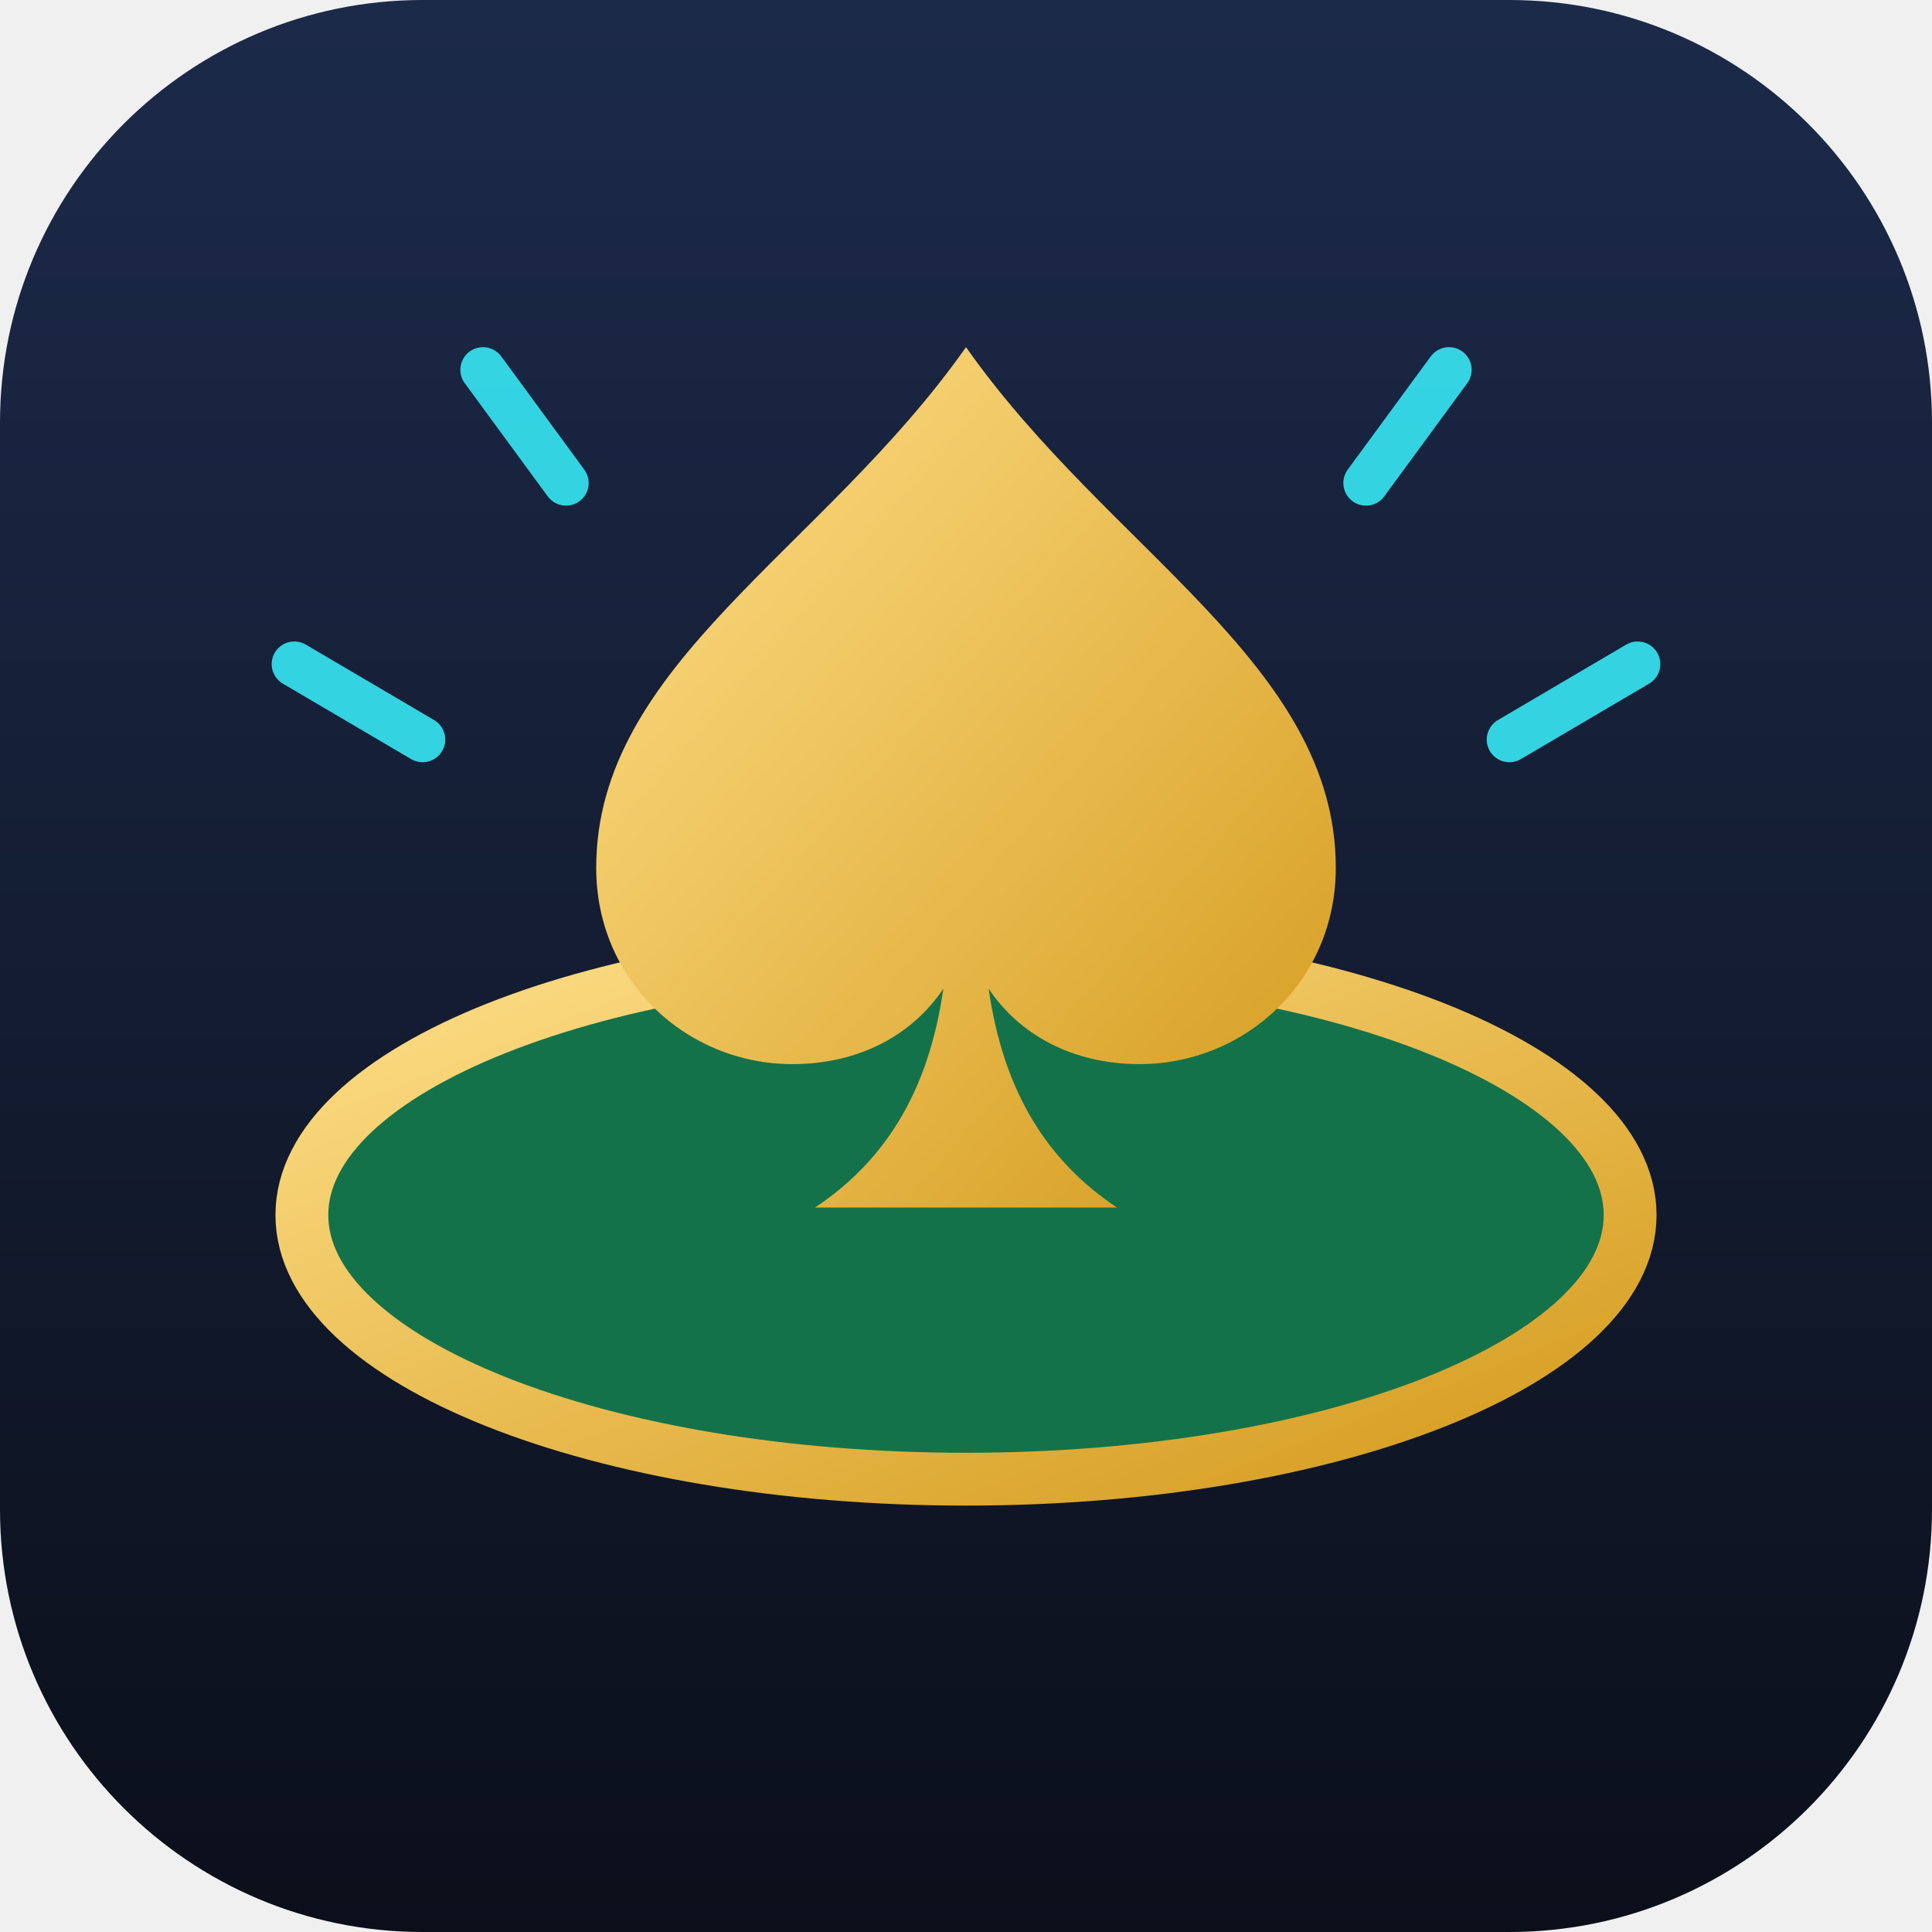
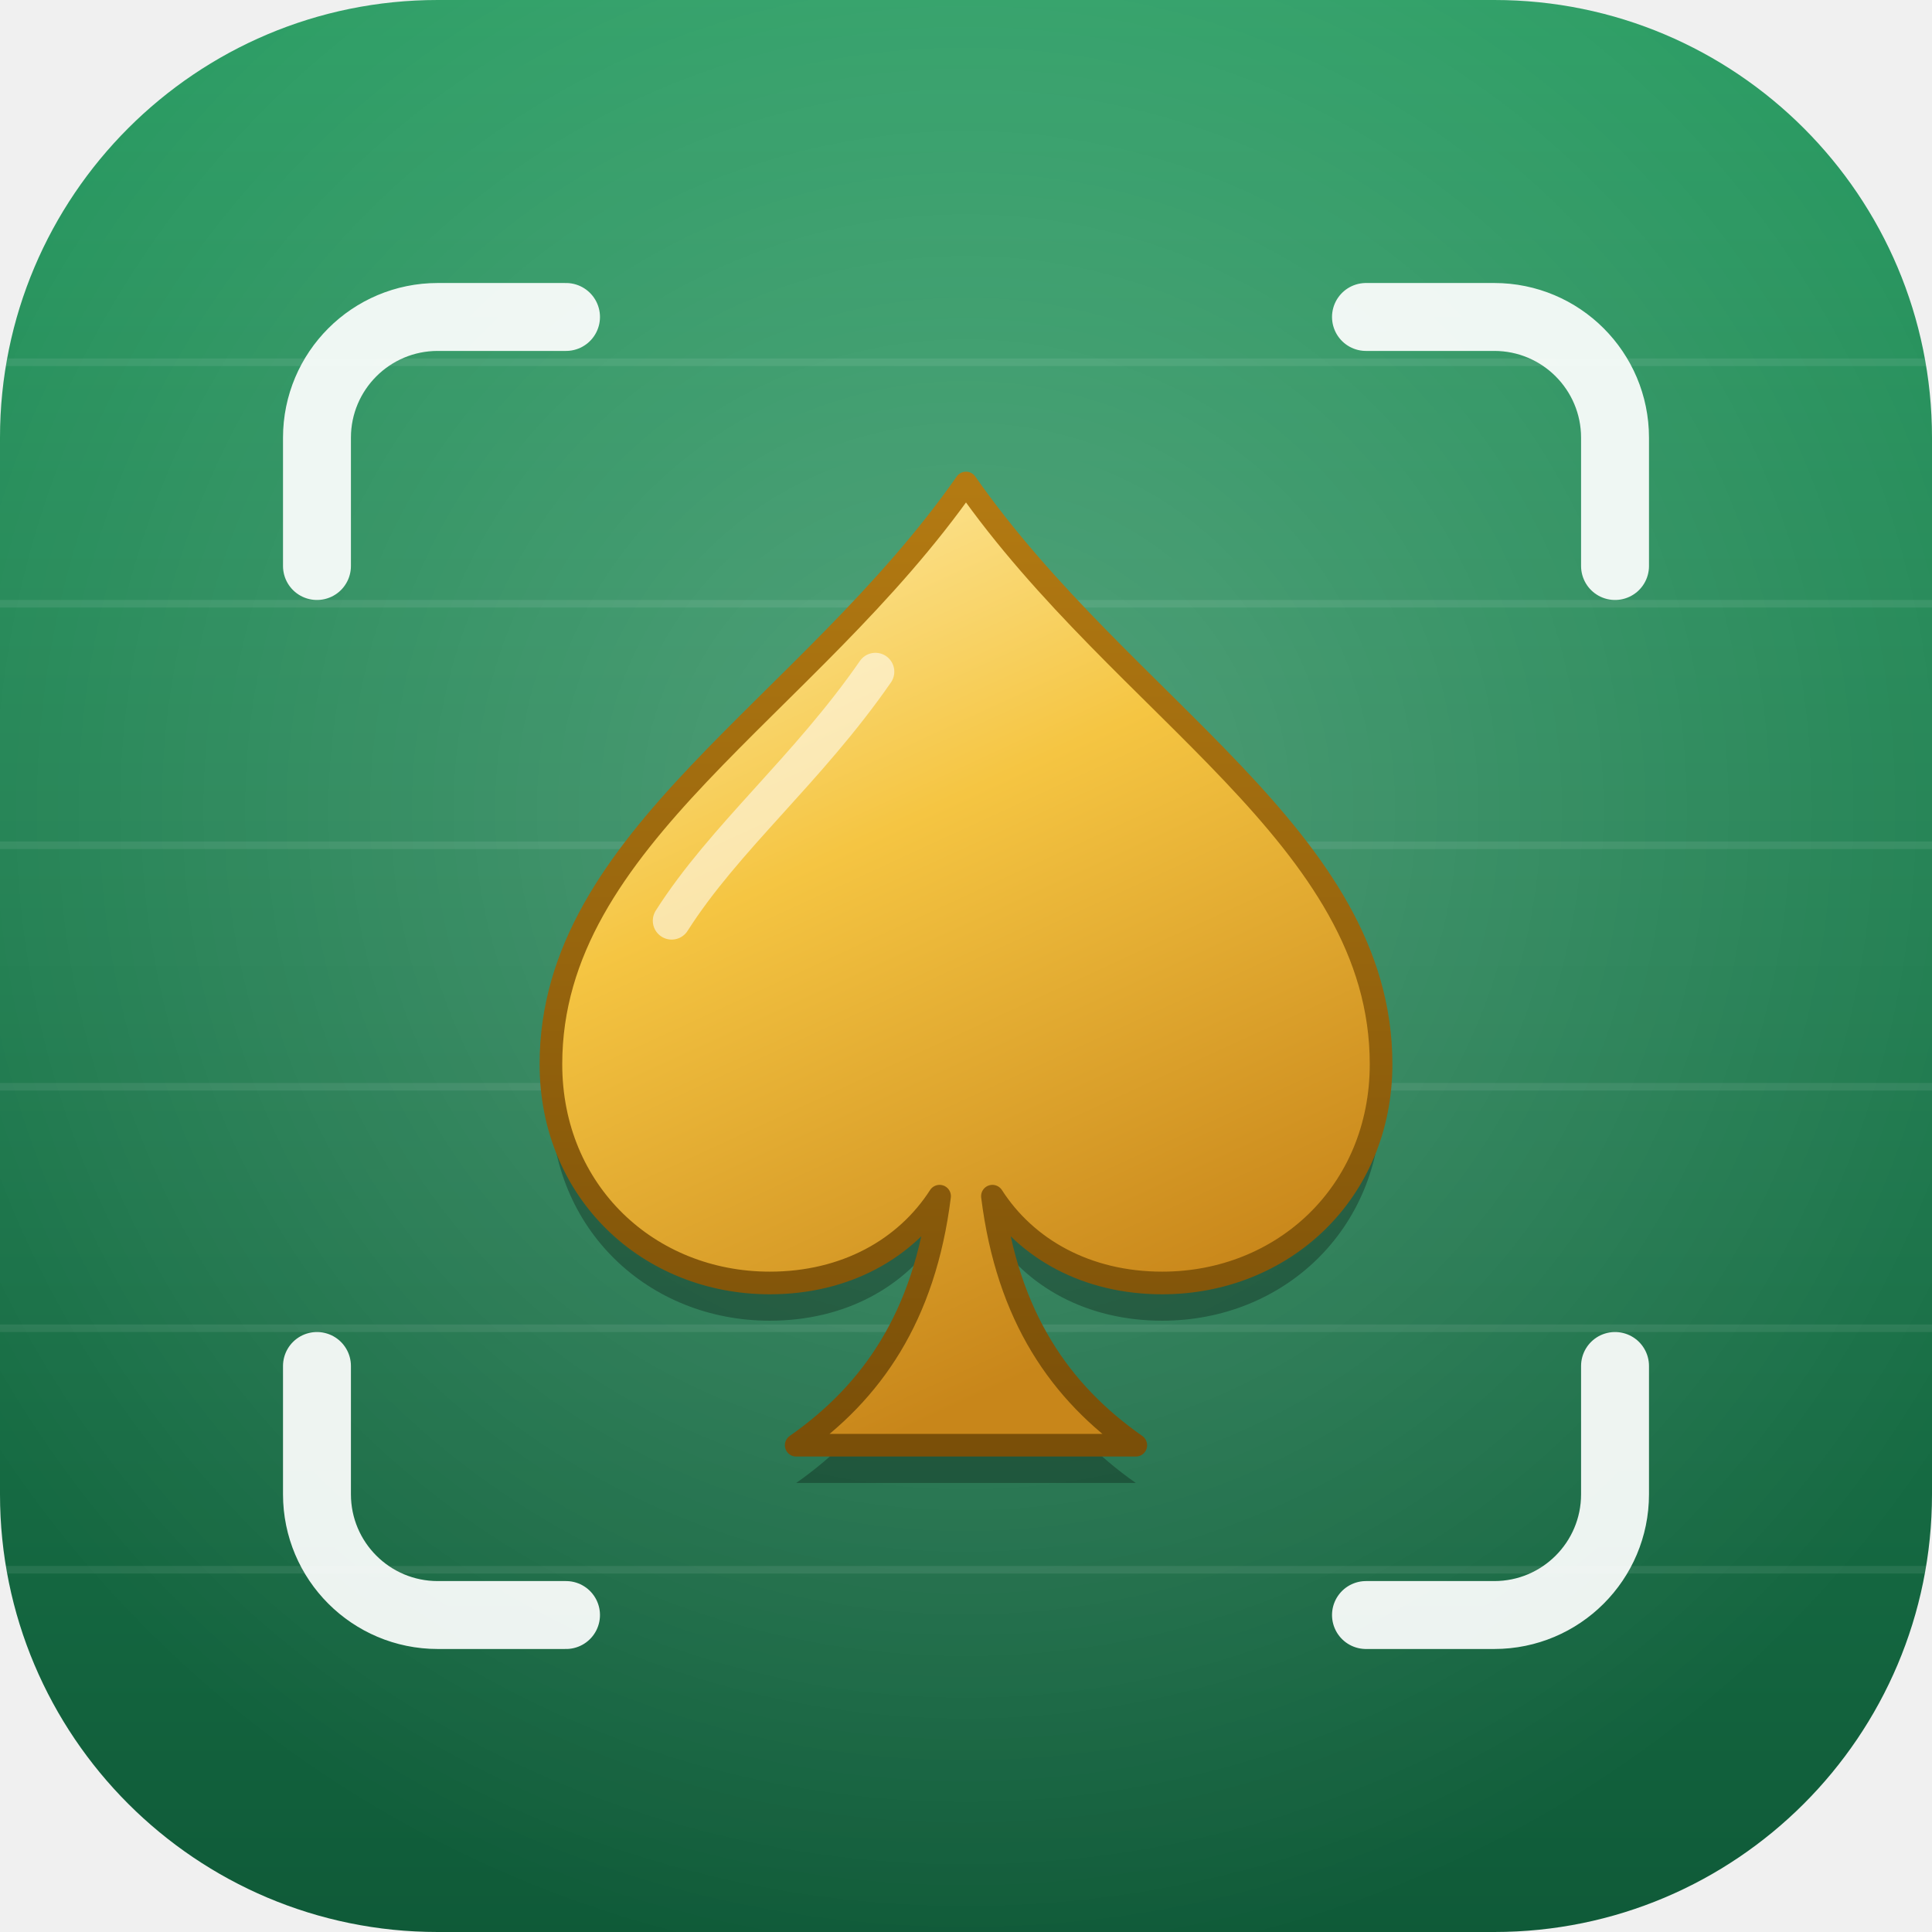
<svg xmlns="http://www.w3.org/2000/svg" viewBox="0 0 512 512">
  <defs>
-     <linearGradient id="g" x1="0" y1="0" x2="0" y2="1">
-       <stop offset="0" stop-color="#1c2a4a" />
-       <stop offset="1" stop-color="#0b0f1a" />
+     <linearGradient id="bg" x1="0" y1="0" x2="0" y2="1">
+       <stop offset="0" stop-color="#2a9d63" />
+       <stop offset="1" stop-color="#0f5a38" />
    </linearGradient>
-     <linearGradient id="gold" x1="0" y1="0" x2="1" y2="1">
-       <stop offset="0" stop-color="#ffe08a" />
-       <stop offset="1" stop-color="#d49a1c" />
+     <radialGradient id="glow" cx="0.5" cy="0.42" r="0.6">
+       <stop offset="0" stop-color="#ffffff" stop-opacity="0.22" />
+       <stop offset="1" stop-color="#ffffff" stop-opacity="0" />
+     </radialGradient>
+     <linearGradient id="gold" x1="0" y1="0" x2="0.4" y2="1">
+       <stop offset="0" stop-color="#fff0b3" />
+       <stop offset="0.45" stop-color="#f5c542" />
+       <stop offset="1" stop-color="#c8861a" />
+     </linearGradient>
+     <linearGradient id="goldDark" x1="0" y1="0" x2="0" y2="1">
+       <stop offset="0" stop-color="#b37a12" />
+       <stop offset="1" stop-color="#7a4f08" />
    </linearGradient>
  </defs>
-   <rect width="512" height="512" rx="112" fill="url(#g)" />
-   <ellipse cx="256" cy="322" rx="176" ry="70" fill="#14724a" stroke="url(#gold)" stroke-width="14" />
-   <path d="M256 92c38 54 98 84 98 138 0 30-24 52-52 52-18 0-32-8-40-20 4 28 16 46 34 58h-80c18-12 30-30 34-58-8 12-22 20-40 20-28 0-52-22-52-52 0-54 60-84 98-138z" fill="url(#gold)" />
-   <path d="M112 196l-34-20M400 196l34-20M150 128l-22-30M362 128l22-30" stroke="#38f2ff" stroke-width="12" stroke-linecap="round" opacity=".85" />
+   <rect width="512" height="512" rx="116" fill="url(#bg)" />
+   <rect width="512" height="512" rx="116" fill="url(#glow)" />
+   <g opacity="0.08" stroke="#ffffff" stroke-width="2">
+     <path d="M0 96H512M0 160H512M0 224H512M0 288H512M0 352H512M0 416H512" />
+   </g>
+   <g fill="none" stroke="#ffffff" stroke-width="18" stroke-linecap="round" opacity="0.92">
+     <path d="M84 150V116a32 32 0 0 1 32-32h34" />
+     <path d="M428 150V116a32 32 0 0 0-32-32h-34" />
+     <path d="M84 362v34a32 32 0 0 0 32 32h34" />
+     <path d="M428 362v34a32 32 0 0 1-32 32h-34" />
+   </g>
+   <path d="M256 128c42 60 110 94 110 154 0 34-26 58-58 58-20 0-36-9-45-23 4 32 18 52 38 66h-90c20-14 34-34 38-66-9 14-25 23-45 23-32 0-58-24-58-58 0-60 68-94 110-154z" transform="translate(0 10)" fill="#000000" opacity="0.28" />
+   <path d="M256 128c42 60 110 94 110 154 0 34-26 58-58 58-20 0-36-9-45-23 4 32 18 52 38 66h-90c20-14 34-34 38-66-9 14-25 23-45 23-32 0-58-24-58-58 0-60 68-94 110-154z" fill="url(#gold)" stroke="url(#goldDark)" stroke-width="6" stroke-linejoin="round" />
+   <path d="M232 178c-18 26-40 44-54 66" fill="none" stroke="#ffffff" stroke-width="10" stroke-linecap="round" opacity="0.55" />
</svg>
